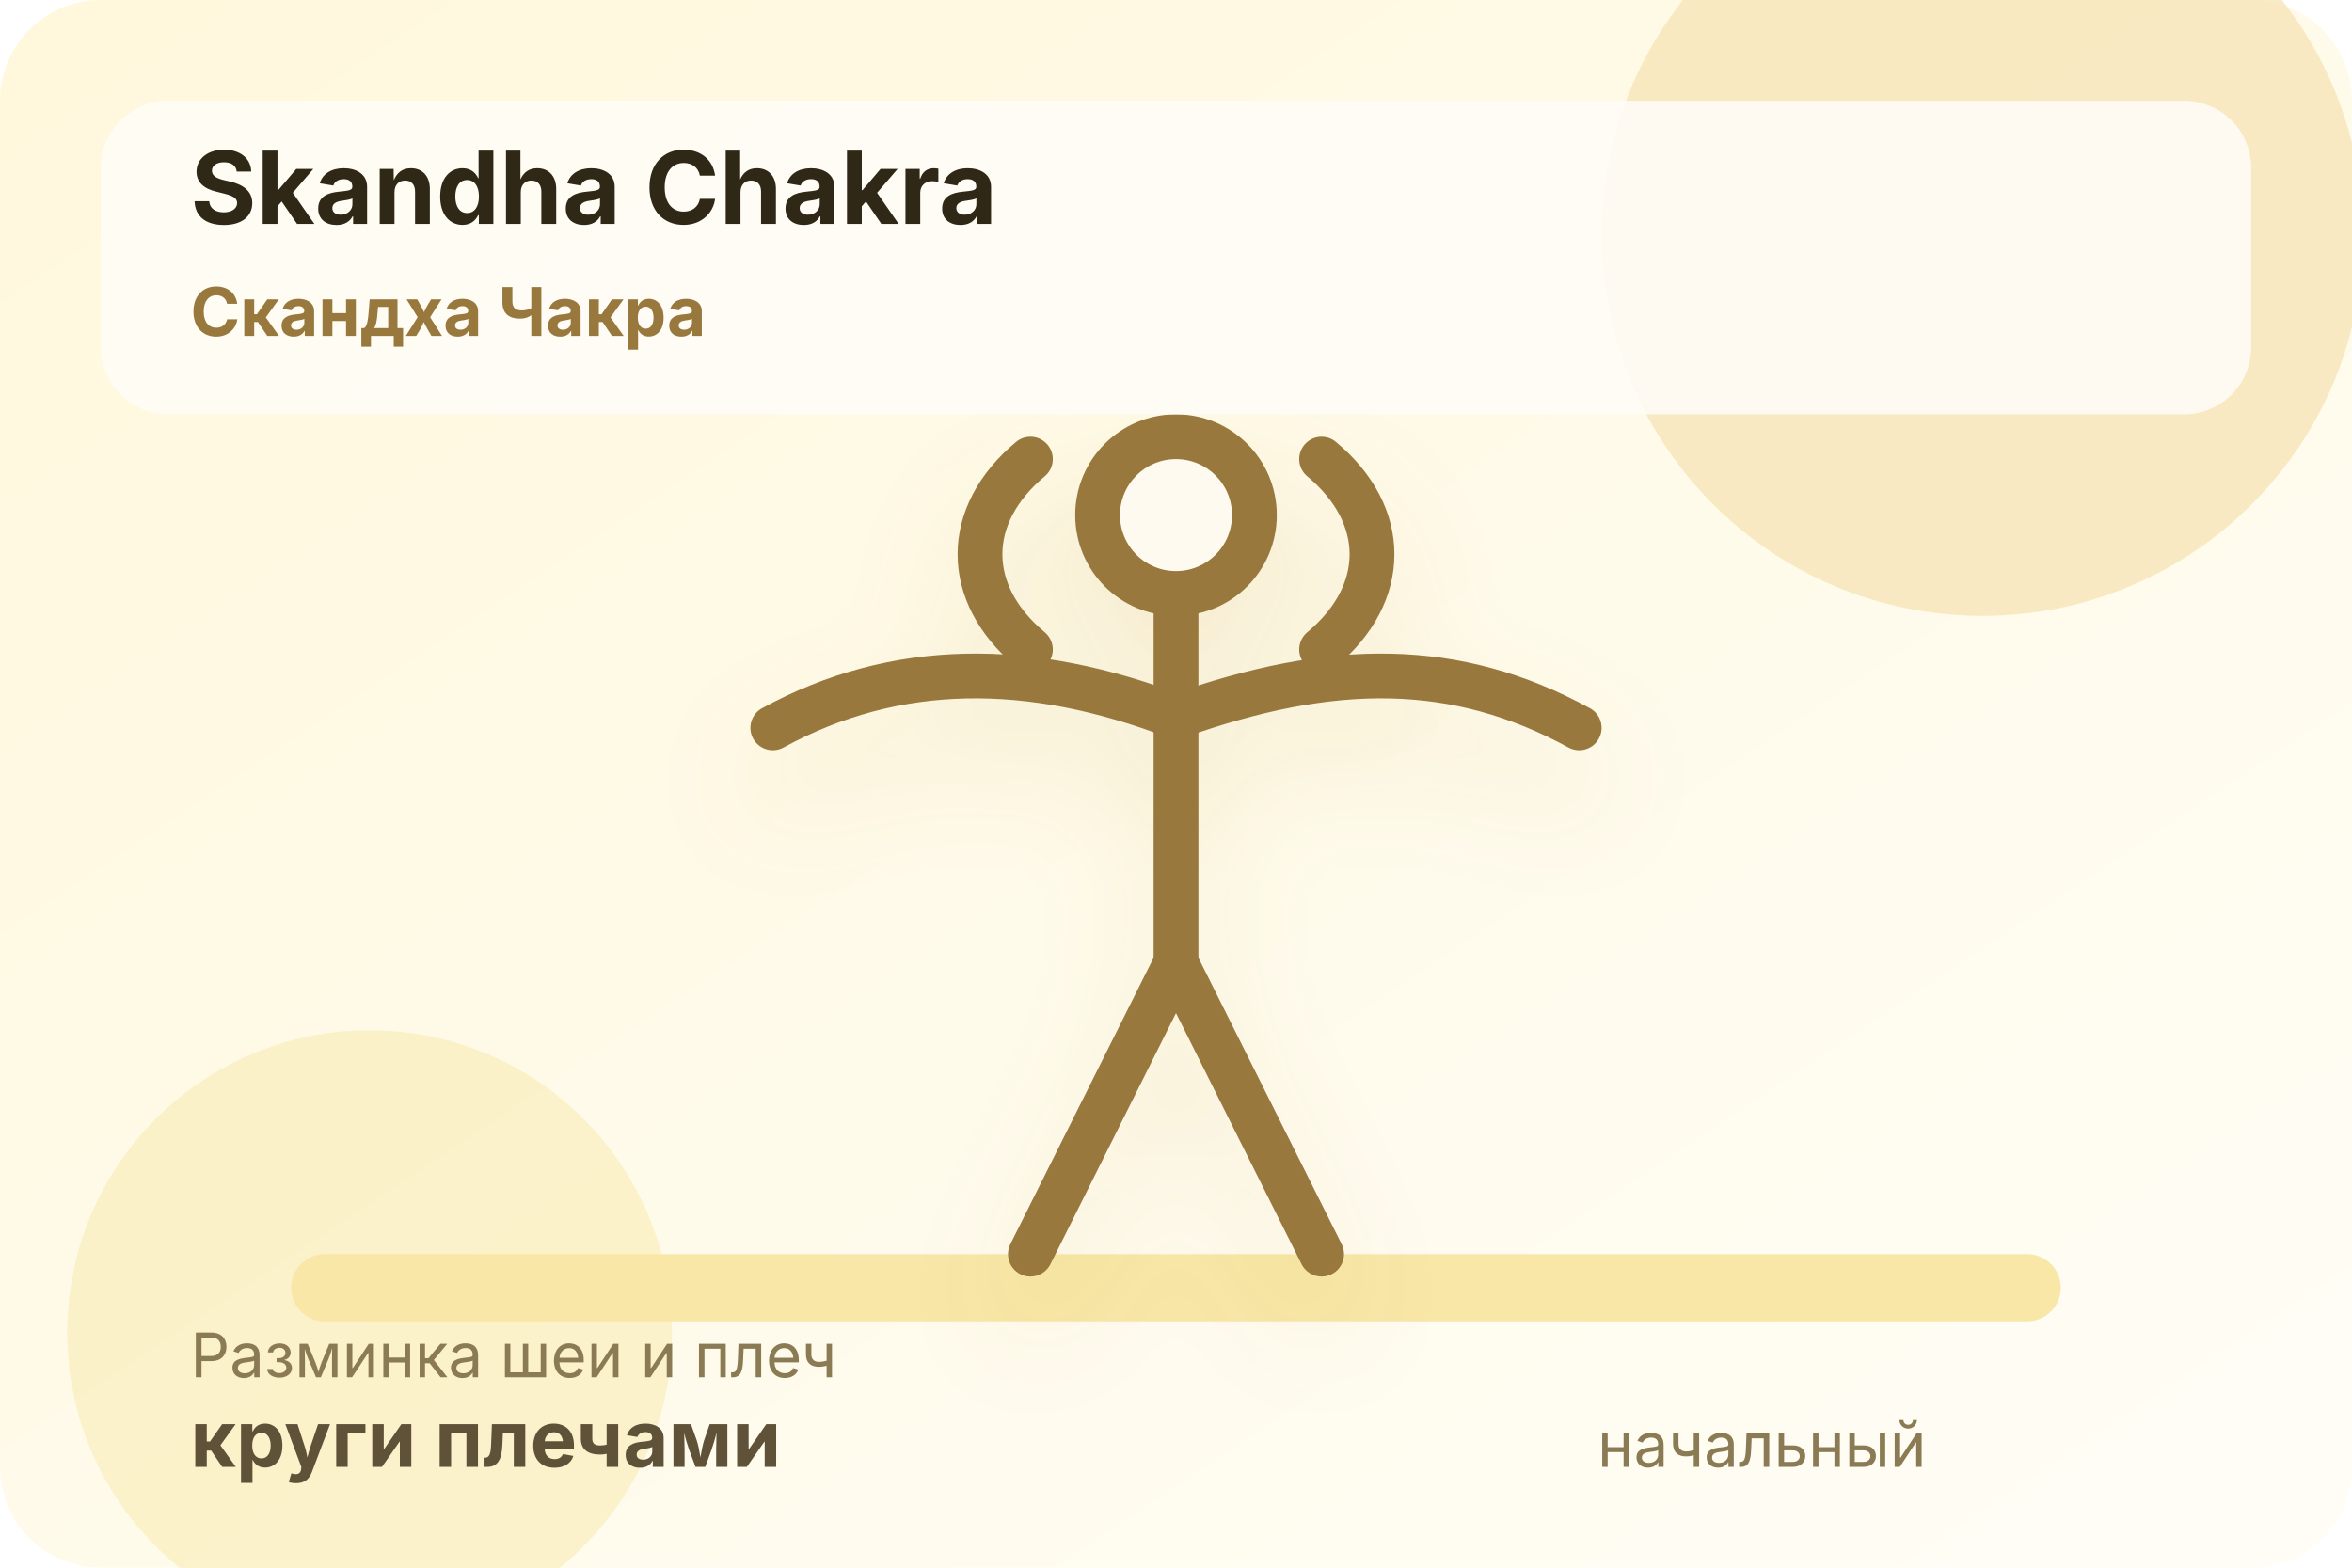
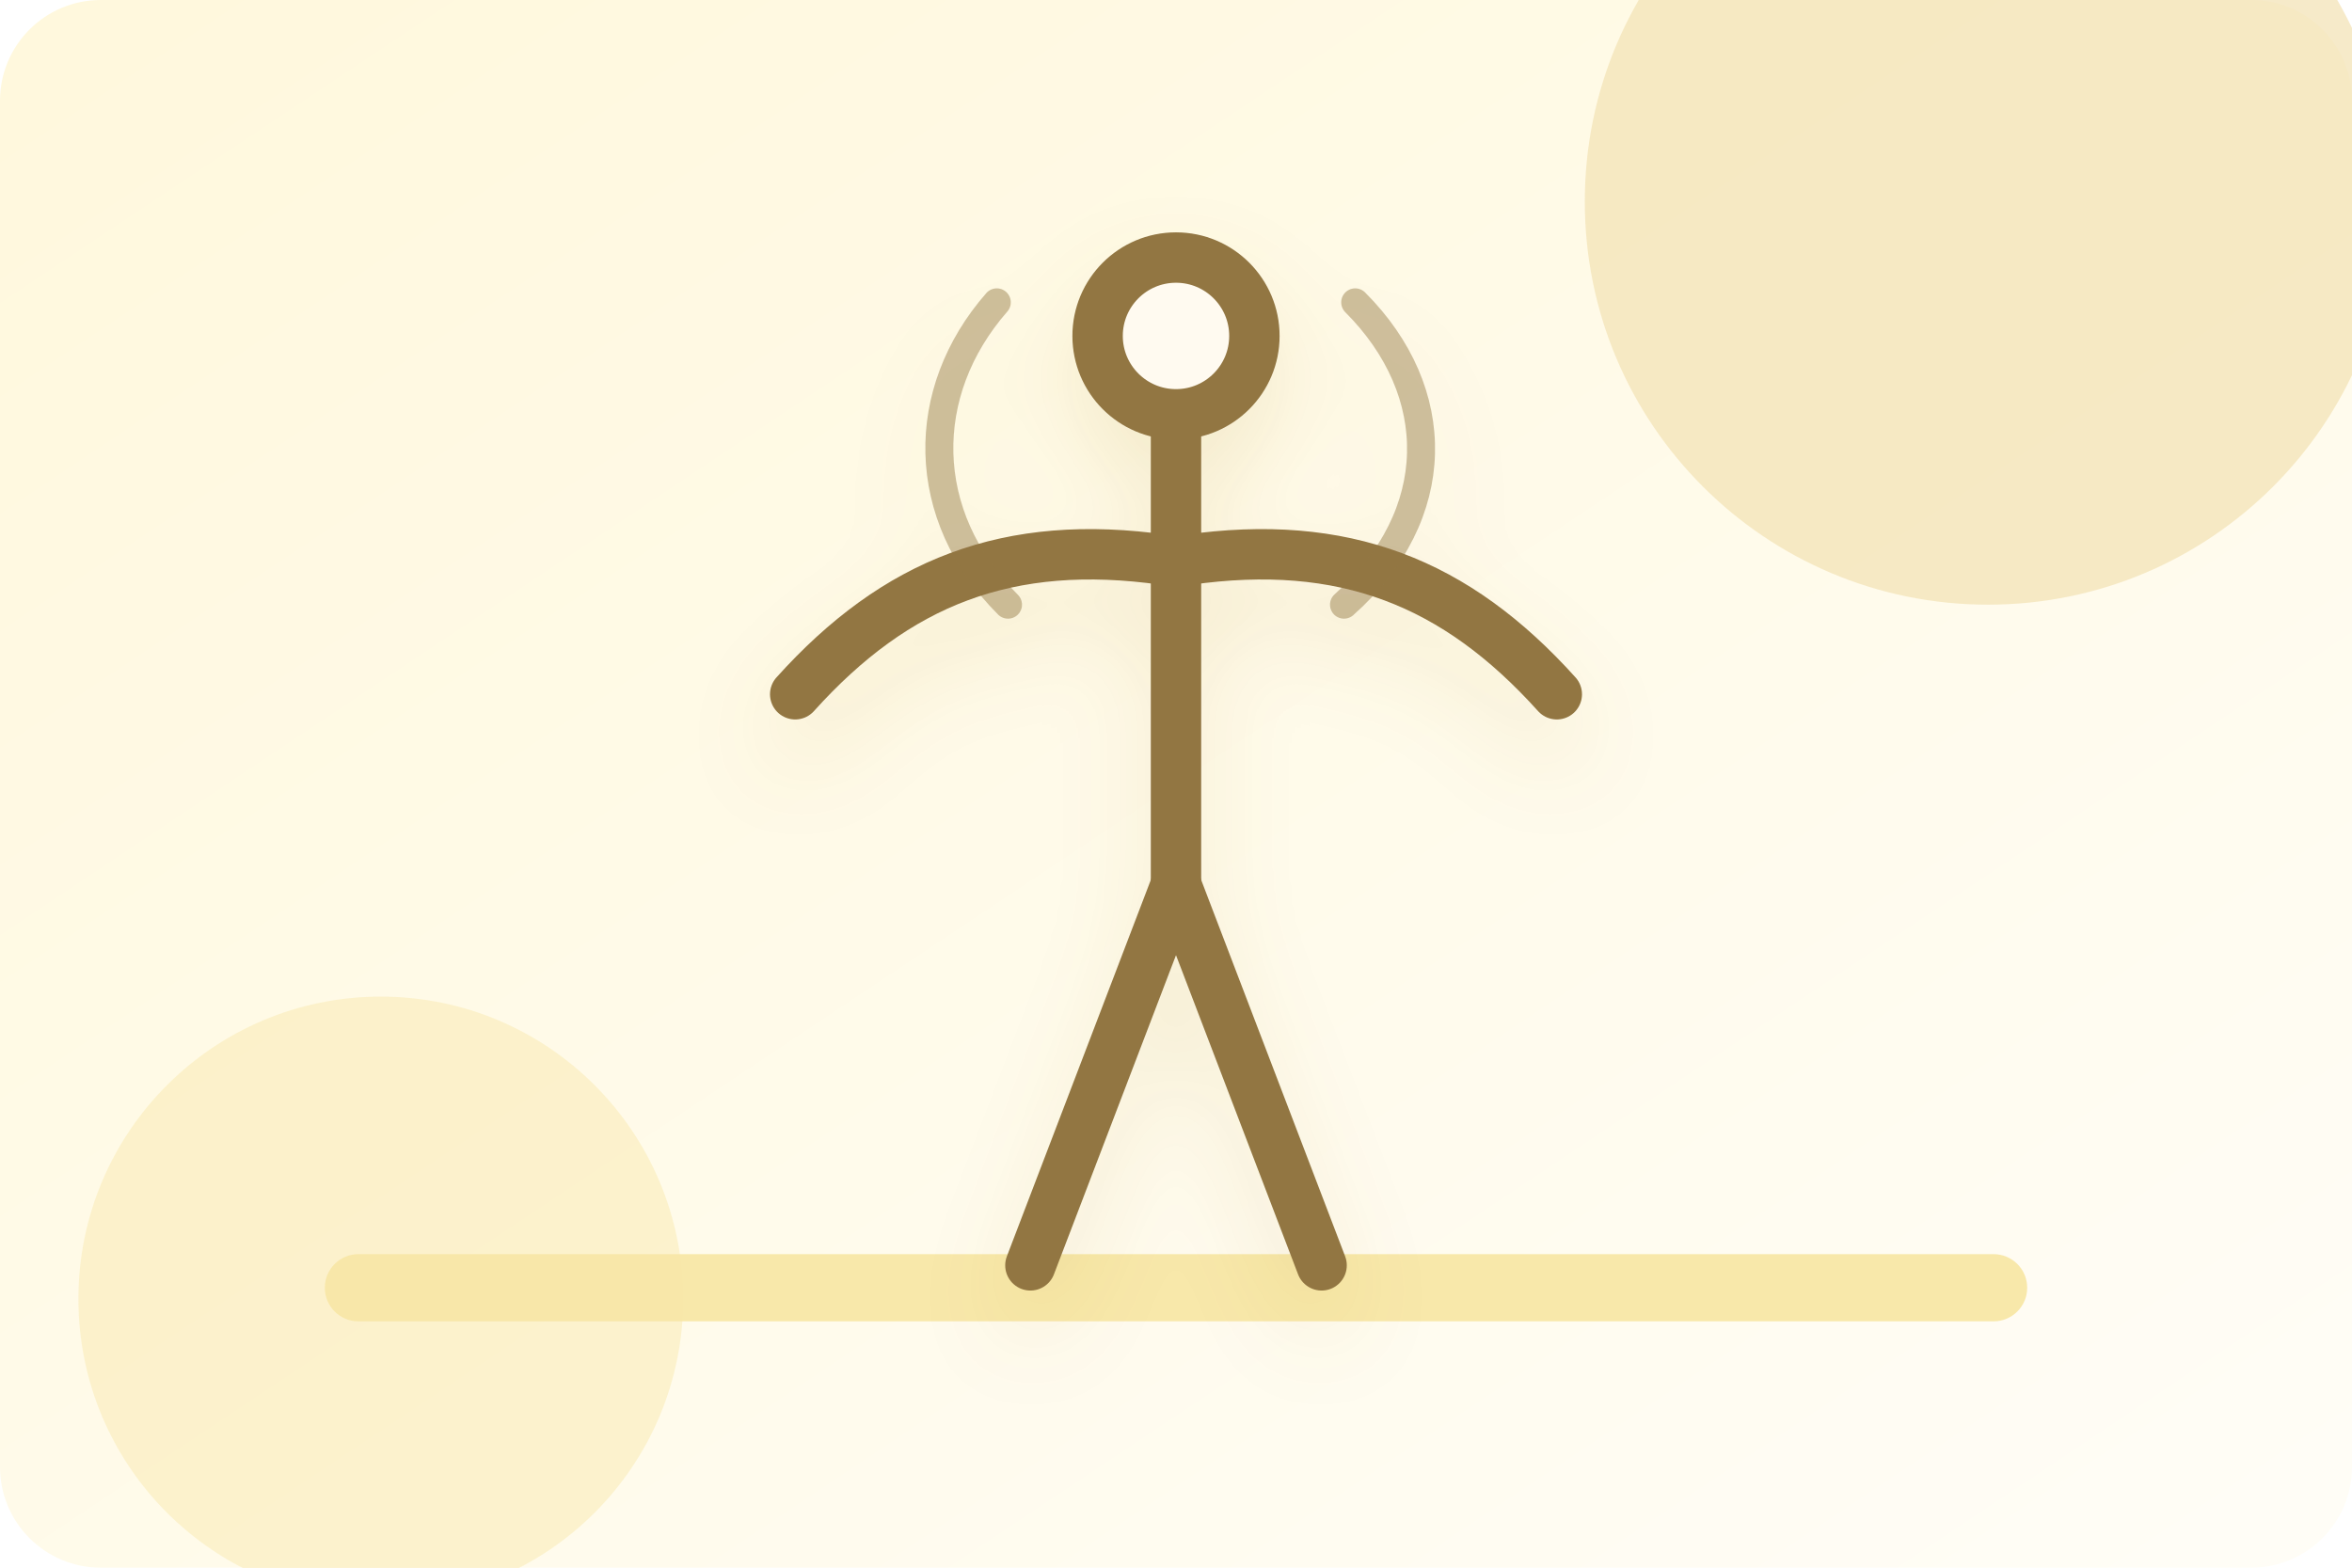
<svg xmlns="http://www.w3.org/2000/svg" width="420" height="280" viewBox="0 0 420 280" role="img" aria-label="Skandha Chakra">
  <defs>
    <linearGradient id="bg" x1="0" y1="0" x2="1" y2="1">
      <stop offset="0" stop-color="#fff8dc" />
      <stop offset="1" stop-color="#fffdf7" />
    </linearGradient>
-     <filter id="soft" x="-20%" y="-20%" width="140%" height="140%">
-       <feDropShadow dx="0" dy="10" stdDeviation="10" flood-color="#a57a24" flood-opacity="0.12" />
+     <filter id="softShadow" x="-20%" y="-20%" width="140%" height="140%">
+       <feDropShadow dx="0" dy="8" stdDeviation="8" flood-color="#a57a24" flood-opacity="0.12" />
    </filter>
  </defs>
  <rect width="420" height="280" rx="18" fill="url(#bg)" />
-   <circle cx="354" cy="42" r="68" fill="#f3dfaa" opacity="0.62" />
-   <circle cx="66" cy="238" r="54" fill="#f7e7a8" opacity="0.48" />
-   <rect x="52" y="224" width="316" height="12" rx="6" fill="#f8e7a7" />
-   <g filter="url(#soft)">
-     <g stroke="#98783d" stroke-width="8" stroke-linecap="round" stroke-linejoin="round" fill="none">
-       <circle cx="210" cy="92" r="14" fill="#fffaf0" />
-       <path d="M210 108 L210 172" />
-       <path d="M210 172 L184 224" />
-       <path d="M210 172 L236 224" />
-       <path d="M210 128 C184 118 160 118 138 130" />
-       <path d="M210 128 C238 118 260 118 282 130" />
-       <path d="M184 82 C172 92 172 106 184 116" />
-       <path d="M236 82 C248 92 248 106 236 116" />
+   <circle cx="355" cy="36" r="72" fill="#f3e2b4" opacity="0.72" />
+   <circle cx="68" cy="232" r="54" fill="#f8e7a7" opacity="0.44" />
+   <rect x="58" y="224" width="304" height="12" rx="6" fill="#f8e7a7" opacity="0.95" />
+   <g filter="url(#softShadow)">
+     <g stroke="#927643" stroke-width="9" stroke-linecap="round" stroke-linejoin="round" fill="none">
+       <circle cx="210" cy="60" r="14" fill="#fffaf0" />
+       <path d="M210 76 L210 158" />
+       <path d="M210 158 L184 226" />
+       <path d="M210 158 L236 226" />
+       <path d="M208 100 C180 96 160 104 142 124" />
+       <path d="M212 100 C240 96 260 104 278 124" />
    </g>
+     <path stroke="#927643" stroke-width="5" stroke-linecap="round" stroke-linejoin="round" fill="none" opacity=".45" d="M178 54 C164 70 164 92 180 108M242 54 C258 70 258 92 240 108" />
  </g>
-   <rect x="18" y="18" width="384" height="56" rx="12" fill="#fffdf7" opacity="0.88" />
-   <text x="34" y="40" font-family="Inter, Arial, sans-serif" font-size="18" font-weight="700" fill="#302816">Skandha Chakra</text>
-   <text x="34" y="60" font-family="Inter, Arial, sans-serif" font-size="12" font-weight="700" fill="#98783d">Скандха Чакра</text>
-   <text x="34" y="262" font-family="Inter, Arial, sans-serif" font-size="14" font-weight="700" fill="#5f5239">круги плечами</text>
-   <text x="344" y="262" text-anchor="end" font-family="Inter, Arial, sans-serif" font-size="11" fill="#8b7b55">начальный</text>
-   <text x="34" y="246" font-family="Inter, Arial, sans-serif" font-size="11" fill="#8b7b55">Разминка шеи и плеч</text>
</svg>
